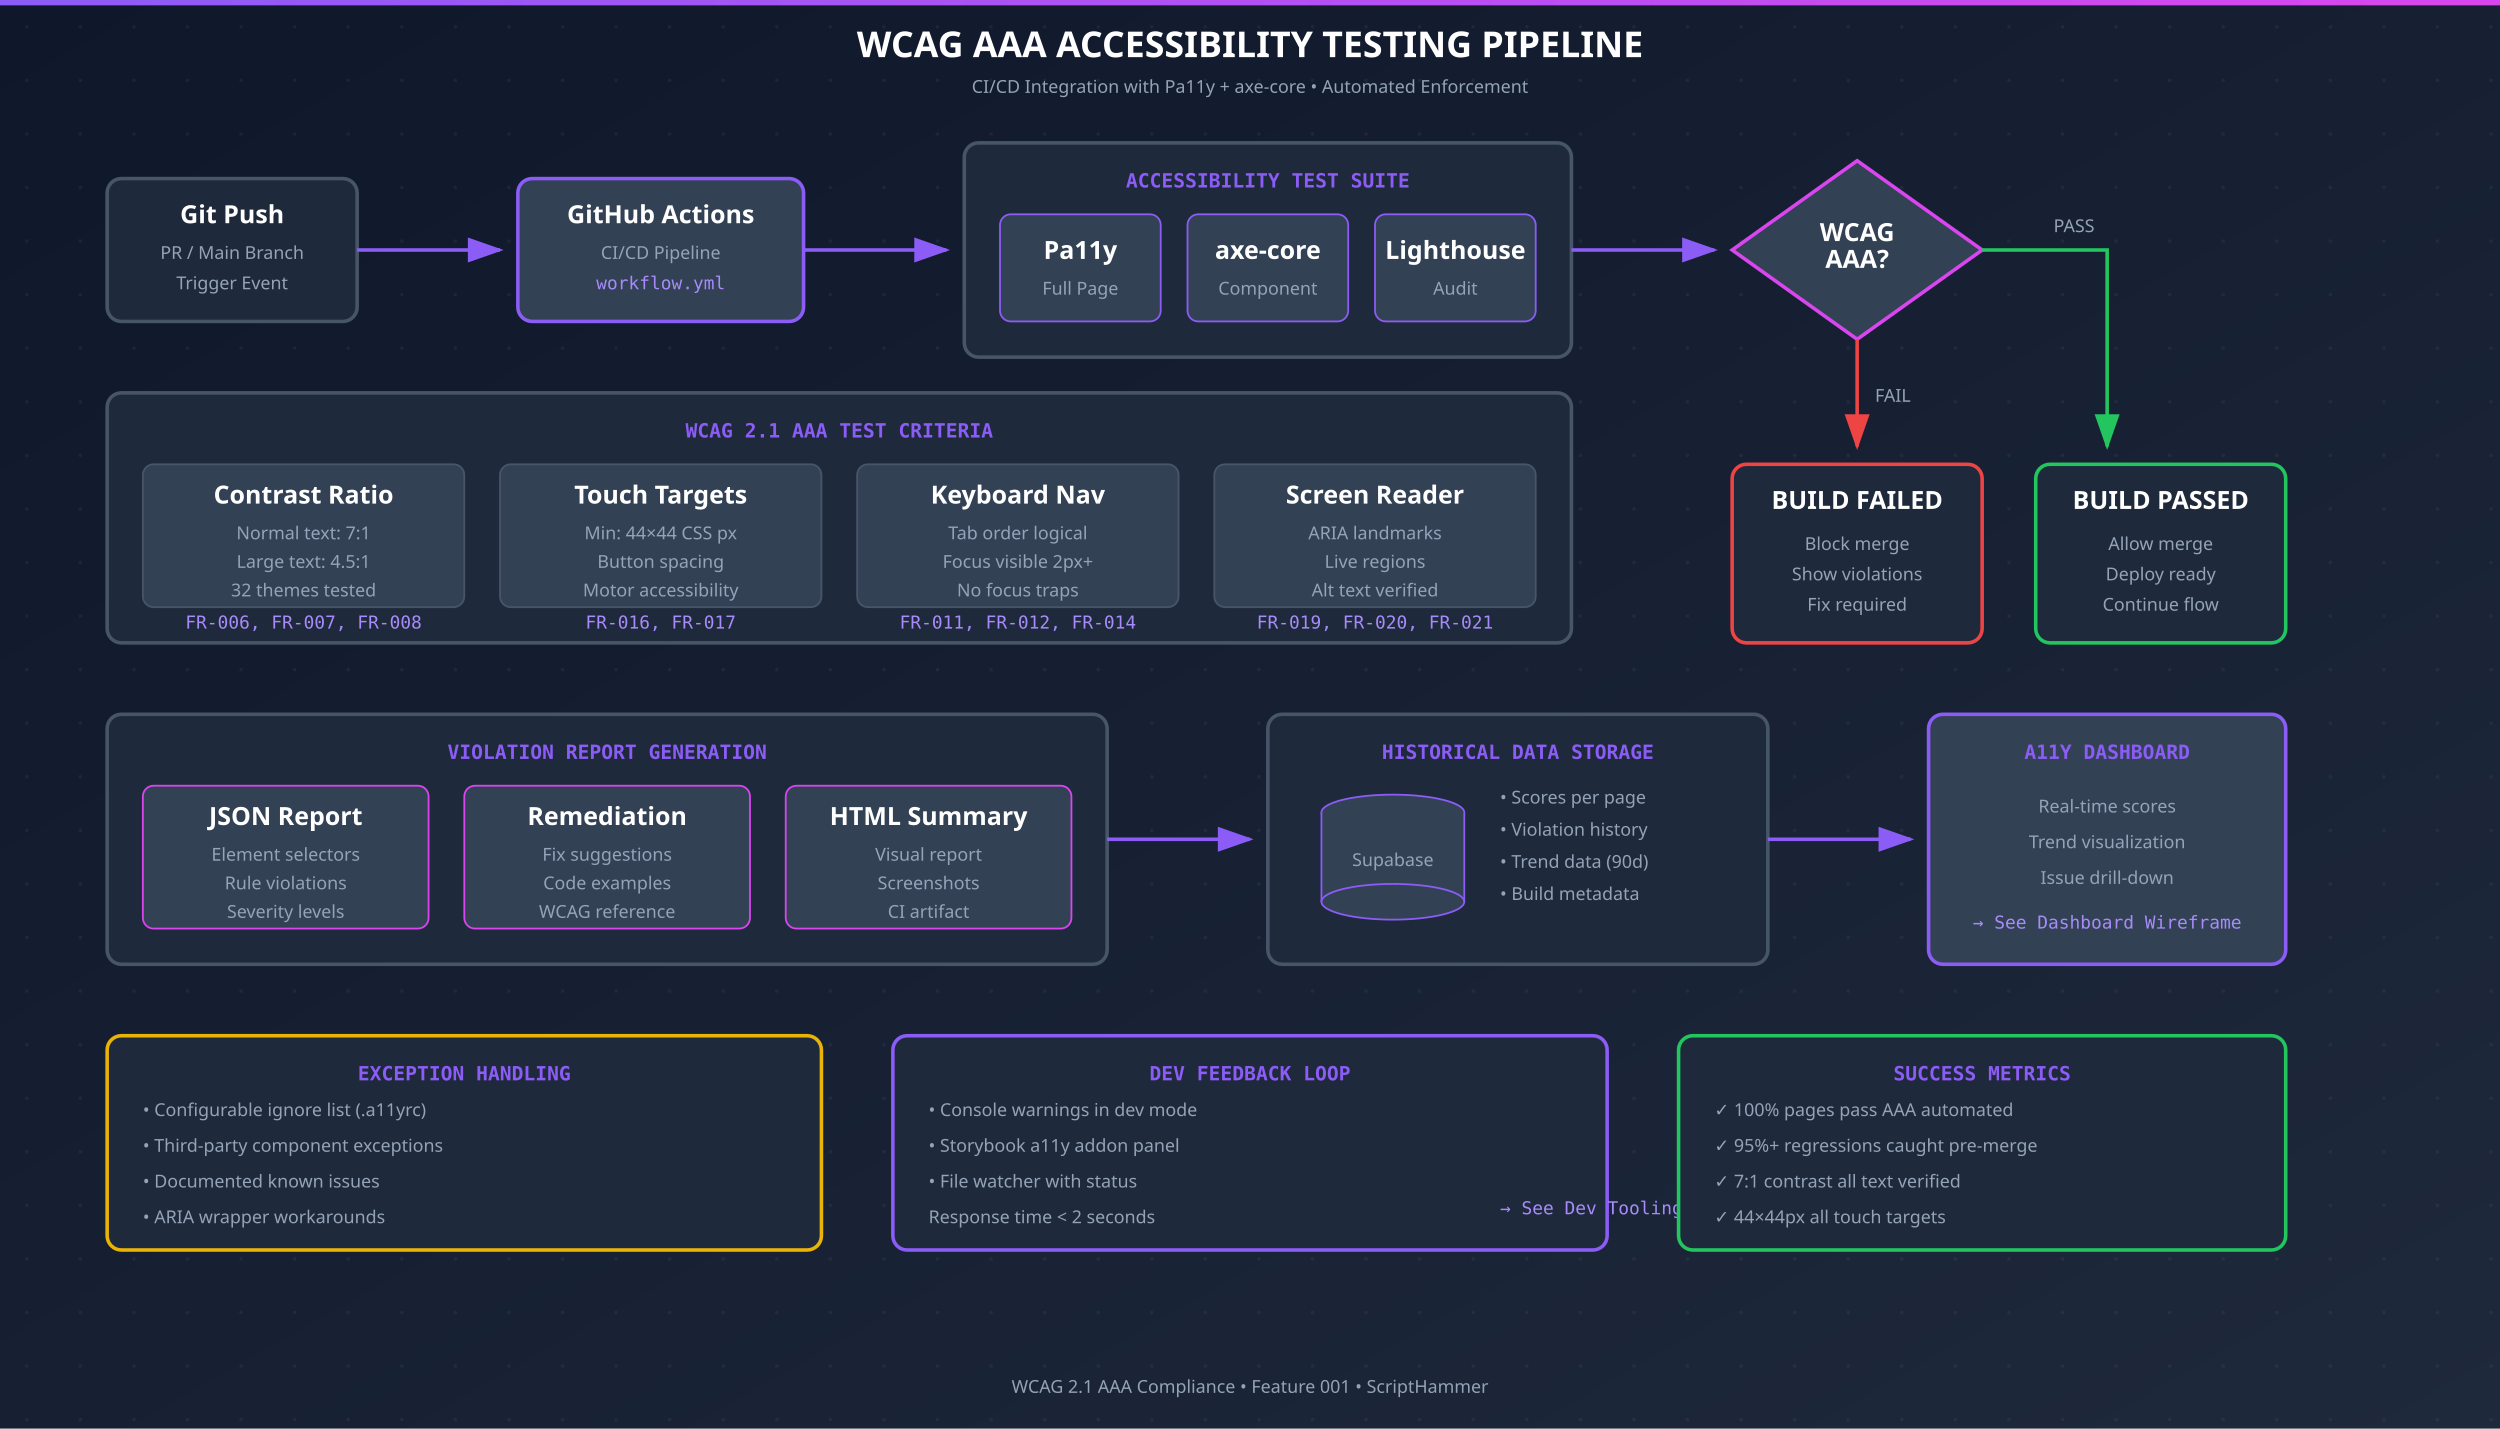
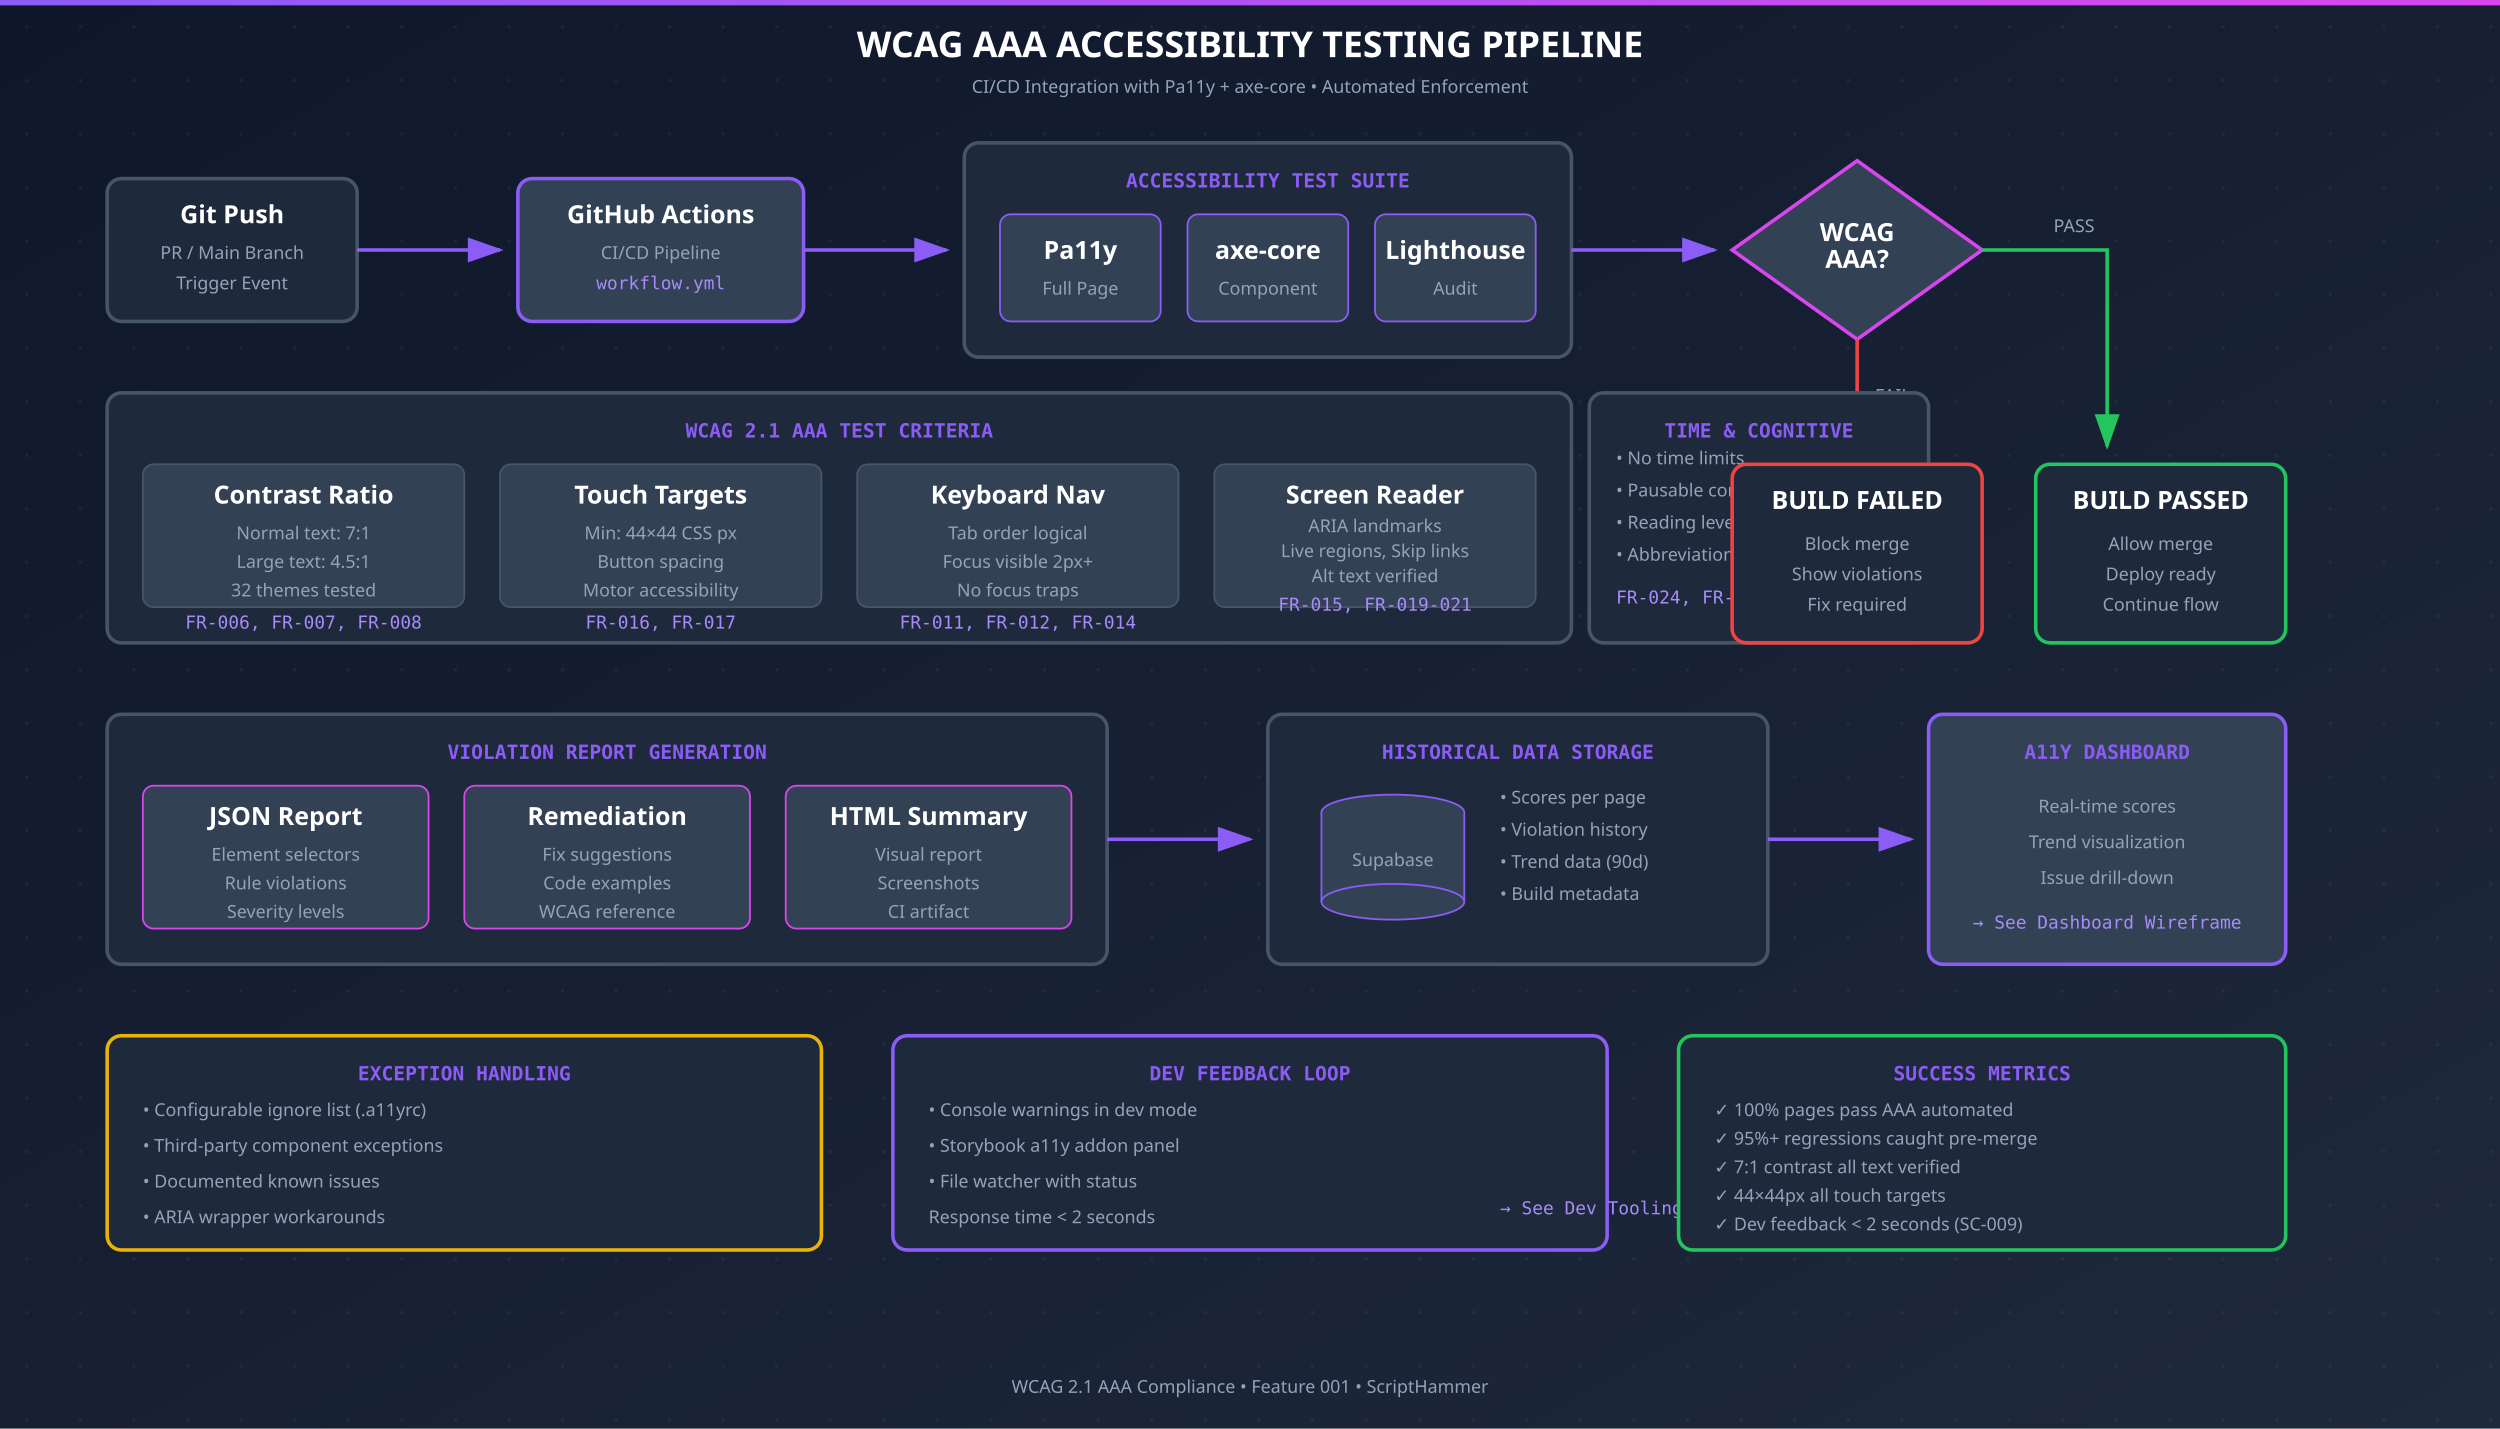
<svg xmlns="http://www.w3.org/2000/svg" viewBox="0 0 1400 800" width="1400" height="800">
  <defs>
    <linearGradient id="bgGrad" x1="0%" y1="0%" x2="100%" y2="100%">
      <stop offset="0%" style="stop-color:#0f172a" />
      <stop offset="100%" style="stop-color:#1e293b" />
    </linearGradient>
    <linearGradient id="accentGrad" x1="0%" y1="0%" x2="100%" y2="0%">
      <stop offset="0%" style="stop-color:#8b5cf6" />
      <stop offset="100%" style="stop-color:#d946ef" />
    </linearGradient>
    <linearGradient id="successGrad" x1="0%" y1="0%" x2="100%" y2="0%">
      <stop offset="0%" style="stop-color:#22c55e" />
      <stop offset="100%" style="stop-color:#16a34a" />
    </linearGradient>
    <linearGradient id="errorGrad" x1="0%" y1="0%" x2="100%" y2="0%">
      <stop offset="0%" style="stop-color:#ef4444" />
      <stop offset="100%" style="stop-color:#dc2626" />
    </linearGradient>
    <style>
      .heading-lg { fill: #ffffff; font-family: system-ui, sans-serif; font-size: 20px; font-weight: bold; }
      .heading { fill: #ffffff; font-family: system-ui, sans-serif; font-size: 14px; font-weight: bold; }
      .text-md { fill: #cbd5e1; font-family: system-ui, sans-serif; font-size: 12px; }
      .text-sm { fill: #94a3b8; font-family: system-ui, sans-serif; font-size: 10px; }
      .text-muted { fill: #94a3b8; font-family: system-ui, sans-serif; font-size: 10px; }
      .annotation { fill: #a78bfa; font-family: monospace; font-size: 10px; }
      .label { fill: #8b5cf6; font-family: monospace; font-size: 11px; font-weight: bold; }
    </style>
    <marker id="arrowhead" markerWidth="10" markerHeight="7" refX="9" refY="3.5" orient="auto">
      <polygon points="0 0, 10 3.5, 0 7" fill="#8b5cf6" />
    </marker>
    <marker id="arrowSuccess" markerWidth="10" markerHeight="7" refX="9" refY="3.5" orient="auto">
      <polygon points="0 0, 10 3.5, 0 7" fill="#22c55e" />
    </marker>
    <marker id="arrowError" markerWidth="10" markerHeight="7" refX="9" refY="3.5" orient="auto">
      <polygon points="0 0, 10 3.5, 0 7" fill="#ef4444" />
    </marker>
  </defs>
  <rect width="1400" height="800" fill="url(#bgGrad)" />
  <g opacity="0.05">
    <pattern id="dots" width="30" height="30" patternUnits="userSpaceOnUse">
      <circle cx="15" cy="15" r="1" fill="#fff" />
    </pattern>
    <rect width="1400" height="800" fill="url(#dots)" />
  </g>
  <rect x="0" y="0" width="1400" height="3" fill="url(#accentGrad)" />
  <text x="700" y="32" text-anchor="middle" class="heading-lg">WCAG AAA ACCESSIBILITY TESTING PIPELINE</text>
  <text x="700" y="52" text-anchor="middle" class="text-muted">CI/CD Integration with Pa11y + axe-core • Automated Enforcement</text>
  <g transform="translate(60, 100)">
    <rect x="0" y="0" width="140" height="80" rx="8" fill="#1e293b" stroke="#475569" stroke-width="2" />
    <text x="70" y="25" text-anchor="middle" class="heading">Git Push</text>
    <text x="70" y="45" text-anchor="middle" class="text-sm">PR / Main Branch</text>
    <text x="70" y="62" text-anchor="middle" class="text-muted">Trigger Event</text>
  </g>
  <line x1="200" y1="140" x2="280" y2="140" stroke="#8b5cf6" stroke-width="2" marker-end="url(#arrowhead)" />
  <g transform="translate(290, 100)">
    <rect x="0" y="0" width="160" height="80" rx="8" fill="#334155" stroke="#8b5cf6" stroke-width="2" />
    <text x="80" y="25" text-anchor="middle" class="heading">GitHub Actions</text>
    <text x="80" y="45" text-anchor="middle" class="text-sm">CI/CD Pipeline</text>
    <text x="80" y="62" text-anchor="middle" class="annotation">workflow.yml</text>
  </g>
  <line x1="450" y1="140" x2="530" y2="140" stroke="#8b5cf6" stroke-width="2" marker-end="url(#arrowhead)" />
  <g transform="translate(540, 80)">
    <rect x="0" y="0" width="340" height="120" rx="8" fill="#1e293b" stroke="#475569" stroke-width="2" />
    <text x="170" y="25" text-anchor="middle" class="label">ACCESSIBILITY TEST SUITE</text>
    <g transform="translate(20, 40)">
      <rect x="0" y="0" width="90" height="60" rx="6" fill="#334155" stroke="#8b5cf6" stroke-width="1" />
      <text x="45" y="25" text-anchor="middle" class="heading">Pa11y</text>
      <text x="45" y="45" text-anchor="middle" class="text-muted">Full Page</text>
    </g>
    <g transform="translate(125, 40)">
      <rect x="0" y="0" width="90" height="60" rx="6" fill="#334155" stroke="#8b5cf6" stroke-width="1" />
      <text x="45" y="25" text-anchor="middle" class="heading">axe-core</text>
      <text x="45" y="45" text-anchor="middle" class="text-muted">Component</text>
    </g>
    <g transform="translate(230, 40)">
      <rect x="0" y="0" width="90" height="60" rx="6" fill="#334155" stroke="#8b5cf6" stroke-width="1" />
      <text x="45" y="25" text-anchor="middle" class="heading">Lighthouse</text>
      <text x="45" y="45" text-anchor="middle" class="text-muted">Audit</text>
    </g>
  </g>
  <line x1="880" y1="140" x2="960" y2="140" stroke="#8b5cf6" stroke-width="2" marker-end="url(#arrowhead)" />
  <g transform="translate(970, 90)">
    <polygon points="70,0 140,50 70,100 0,50" fill="#334155" stroke="#d946ef" stroke-width="2" />
    <text x="70" y="45" text-anchor="middle" class="heading">WCAG</text>
    <text x="70" y="60" text-anchor="middle" class="heading">AAA?</text>
  </g>
  <path d="M 1110 140 L 1180 140 L 1180 250" stroke="#22c55e" stroke-width="2" fill="none" marker-end="url(#arrowSuccess)" />
  <text x="1150" y="130" class="text-sm" fill="#22c55e">PASS</text>
  <path d="M 1040 190 L 1040 250" stroke="#ef4444" stroke-width="2" fill="none" marker-end="url(#arrowError)" />
  <text x="1050" y="225" class="text-sm" fill="#ef4444">FAIL</text>
  <g transform="translate(60, 220)">
    <rect x="0" y="0" width="820" height="140" rx="8" fill="#1e293b" stroke="#475569" stroke-width="2" />
    <text x="410" y="25" text-anchor="middle" class="label">WCAG 2.1 AAA TEST CRITERIA</text>
    <g transform="translate(20, 40)">
      <rect x="0" y="0" width="180" height="80" rx="6" fill="#334155" stroke="#475569" stroke-width="1" />
      <text x="90" y="22" text-anchor="middle" class="heading">Contrast Ratio</text>
      <text x="90" y="42" text-anchor="middle" class="text-sm">Normal text: 7:1</text>
      <text x="90" y="58" text-anchor="middle" class="text-sm">Large text: 4.5:1</text>
      <text x="90" y="74" text-anchor="middle" class="text-muted">32 themes tested</text>
      <text x="90" y="92" text-anchor="middle" class="annotation">FR-006, FR-007, FR-008</text>
    </g>
    <g transform="translate(220, 40)">
      <rect x="0" y="0" width="180" height="80" rx="6" fill="#334155" stroke="#475569" stroke-width="1" />
      <text x="90" y="22" text-anchor="middle" class="heading">Touch Targets</text>
      <text x="90" y="42" text-anchor="middle" class="text-sm">Min: 44×44 CSS px</text>
      <text x="90" y="58" text-anchor="middle" class="text-sm">Button spacing</text>
      <text x="90" y="74" text-anchor="middle" class="text-muted">Motor accessibility</text>
      <text x="90" y="92" text-anchor="middle" class="annotation">FR-016, FR-017</text>
    </g>
    <g transform="translate(420, 40)">
      <rect x="0" y="0" width="180" height="80" rx="6" fill="#334155" stroke="#475569" stroke-width="1" />
      <text x="90" y="22" text-anchor="middle" class="heading">Keyboard Nav</text>
      <text x="90" y="42" text-anchor="middle" class="text-sm">Tab order logical</text>
      <text x="90" y="58" text-anchor="middle" class="text-sm">Focus visible 2px+</text>
      <text x="90" y="74" text-anchor="middle" class="text-muted">No focus traps</text>
      <text x="90" y="92" text-anchor="middle" class="annotation">FR-011, FR-012, FR-014</text>
    </g>
    <g transform="translate(620, 40)">
      <rect x="0" y="0" width="180" height="80" rx="6" fill="#334155" stroke="#475569" stroke-width="1" />
      <text x="90" y="22" text-anchor="middle" class="heading">Screen Reader</text>
-       <text x="90" y="42" text-anchor="middle" class="text-sm">ARIA landmarks</text>
-       <text x="90" y="58" text-anchor="middle" class="text-sm">Live regions</text>
-       <text x="90" y="74" text-anchor="middle" class="text-muted">Alt text verified</text>
-       <text x="90" y="92" text-anchor="middle" class="annotation">FR-019, FR-020, FR-021</text>
+       <text x="90" y="38" text-anchor="middle" class="text-sm">ARIA landmarks</text>
+       <text x="90" y="52" text-anchor="middle" class="text-sm">Live regions, Skip links</text>
+       <text x="90" y="66" text-anchor="middle" class="text-muted">Alt text verified</text>
+       <text x="90" y="82" text-anchor="middle" class="annotation">FR-015, FR-019-021</text>
+     </g>
+   </g>
+   <g transform="translate(890, 220)">
+     <rect x="0" y="0" width="190" height="140" rx="8" fill="#1e293b" stroke="#475569" stroke-width="2" />
+     <text x="95" y="25" text-anchor="middle" class="label">TIME &amp; COGNITIVE</text>
+     <g transform="translate(15, 40)">
+       <text x="0" y="0" class="text-sm">• No time limits</text>
+       <text x="0" y="18" class="text-sm">• Pausable content</text>
+       <text x="0" y="36" class="text-sm">• Reading level ≤ 9th</text>
+       <text x="0" y="54" class="text-sm">• Abbreviations defined</text>
+       <text x="0" y="78" class="annotation">FR-024, FR-025, FR-026, FR-027</text>
    </g>
  </g>
  <g transform="translate(970, 260)">
    <rect x="0" y="0" width="140" height="100" rx="8" fill="#1e293b" stroke="#ef4444" stroke-width="2" />
    <text x="70" y="25" text-anchor="middle" class="heading" fill="#ef4444">BUILD FAILED</text>
    <text x="70" y="48" text-anchor="middle" class="text-sm">Block merge</text>
    <text x="70" y="65" text-anchor="middle" class="text-sm">Show violations</text>
    <text x="70" y="82" text-anchor="middle" class="text-muted">Fix required</text>
  </g>
  <g transform="translate(1140, 260)">
    <rect x="0" y="0" width="140" height="100" rx="8" fill="#1e293b" stroke="#22c55e" stroke-width="2" />
    <text x="70" y="25" text-anchor="middle" class="heading" fill="#22c55e">BUILD PASSED</text>
    <text x="70" y="48" text-anchor="middle" class="text-sm">Allow merge</text>
    <text x="70" y="65" text-anchor="middle" class="text-sm">Deploy ready</text>
    <text x="70" y="82" text-anchor="middle" class="text-muted">Continue flow</text>
  </g>
  <g transform="translate(60, 400)">
    <rect x="0" y="0" width="560" height="140" rx="8" fill="#1e293b" stroke="#475569" stroke-width="2" />
    <text x="280" y="25" text-anchor="middle" class="label">VIOLATION REPORT GENERATION</text>
    <g transform="translate(20, 40)">
      <rect x="0" y="0" width="160" height="80" rx="6" fill="#334155" stroke="#d946ef" stroke-width="1" />
      <text x="80" y="22" text-anchor="middle" class="heading">JSON Report</text>
      <text x="80" y="42" text-anchor="middle" class="text-sm">Element selectors</text>
      <text x="80" y="58" text-anchor="middle" class="text-sm">Rule violations</text>
      <text x="80" y="74" text-anchor="middle" class="text-muted">Severity levels</text>
    </g>
    <g transform="translate(200, 40)">
      <rect x="0" y="0" width="160" height="80" rx="6" fill="#334155" stroke="#d946ef" stroke-width="1" />
      <text x="80" y="22" text-anchor="middle" class="heading">Remediation</text>
      <text x="80" y="42" text-anchor="middle" class="text-sm">Fix suggestions</text>
      <text x="80" y="58" text-anchor="middle" class="text-sm">Code examples</text>
      <text x="80" y="74" text-anchor="middle" class="text-muted">WCAG reference</text>
    </g>
    <g transform="translate(380, 40)">
      <rect x="0" y="0" width="160" height="80" rx="6" fill="#334155" stroke="#d946ef" stroke-width="1" />
      <text x="80" y="22" text-anchor="middle" class="heading">HTML Summary</text>
      <text x="80" y="42" text-anchor="middle" class="text-sm">Visual report</text>
      <text x="80" y="58" text-anchor="middle" class="text-sm">Screenshots</text>
      <text x="80" y="74" text-anchor="middle" class="text-muted">CI artifact</text>
    </g>
  </g>
  <line x1="620" y1="470" x2="700" y2="470" stroke="#8b5cf6" stroke-width="2" marker-end="url(#arrowhead)" />
  <g transform="translate(710, 400)">
    <rect x="0" y="0" width="280" height="140" rx="8" fill="#1e293b" stroke="#475569" stroke-width="2" />
    <text x="140" y="25" text-anchor="middle" class="label">HISTORICAL DATA STORAGE</text>
    <g transform="translate(20, 45)">
      <ellipse cx="50" cy="10" rx="40" ry="10" fill="#334155" stroke="#8b5cf6" stroke-width="1" />
      <rect x="10" y="10" width="80" height="50" fill="#334155" />
      <ellipse cx="50" cy="60" rx="40" ry="10" fill="#334155" stroke="#8b5cf6" stroke-width="1" />
      <line x1="10" y1="10" x2="10" y2="60" stroke="#8b5cf6" stroke-width="1" />
      <line x1="90" y1="10" x2="90" y2="60" stroke="#8b5cf6" stroke-width="1" />
      <text x="50" y="40" text-anchor="middle" class="text-sm">Supabase</text>
    </g>
    <g transform="translate(130, 50)">
      <text x="0" y="0" class="text-sm">• Scores per page</text>
      <text x="0" y="18" class="text-sm">• Violation history</text>
      <text x="0" y="36" class="text-sm">• Trend data (90d)</text>
      <text x="0" y="54" class="text-sm">• Build metadata</text>
    </g>
  </g>
  <line x1="990" y1="470" x2="1070" y2="470" stroke="#8b5cf6" stroke-width="2" marker-end="url(#arrowhead)" />
  <g transform="translate(1080, 400)">
    <rect x="0" y="0" width="200" height="140" rx="8" fill="#334155" stroke="#8b5cf6" stroke-width="2" />
    <text x="100" y="25" text-anchor="middle" class="label">A11Y DASHBOARD</text>
    <text x="100" y="55" text-anchor="middle" class="text-sm">Real-time scores</text>
    <text x="100" y="75" text-anchor="middle" class="text-sm">Trend visualization</text>
    <text x="100" y="95" text-anchor="middle" class="text-sm">Issue drill-down</text>
    <text x="100" y="120" text-anchor="middle" class="annotation">→ See Dashboard Wireframe</text>
  </g>
  <g transform="translate(60, 580)">
    <rect x="0" y="0" width="400" height="120" rx="8" fill="#1e293b" stroke="#eab308" stroke-width="2" />
    <text x="200" y="25" text-anchor="middle" class="label" fill="#eab308">EXCEPTION HANDLING</text>
    <g transform="translate(20, 45)">
      <text x="0" y="0" class="text-sm">• Configurable ignore list (.a11yrc)</text>
      <text x="0" y="20" class="text-sm">• Third-party component exceptions</text>
      <text x="0" y="40" class="text-sm">• Documented known issues</text>
      <text x="0" y="60" class="text-sm">• ARIA wrapper workarounds</text>
    </g>
  </g>
  <g transform="translate(500, 580)">
    <rect x="0" y="0" width="400" height="120" rx="8" fill="#1e293b" stroke="#8b5cf6" stroke-width="2" />
    <text x="200" y="25" text-anchor="middle" class="label">DEV FEEDBACK LOOP</text>
    <g transform="translate(20, 45)">
      <text x="0" y="0" class="text-sm">• Console warnings in dev mode</text>
      <text x="0" y="20" class="text-sm">• Storybook a11y addon panel</text>
      <text x="0" y="40" class="text-sm">• File watcher with status</text>
      <text x="0" y="60" class="text-muted">Response time &lt; 2 seconds</text>
    </g>
    <text x="340" y="100" class="annotation">→ See Dev Tooling Wireframe</text>
  </g>
  <g transform="translate(940, 580)">
    <rect x="0" y="0" width="340" height="120" rx="8" fill="#1e293b" stroke="#22c55e" stroke-width="2" />
    <text x="170" y="25" text-anchor="middle" class="label" fill="#22c55e">SUCCESS METRICS</text>
    <g transform="translate(20, 45)">
      <text x="0" y="0" class="text-sm">✓ 100% pages pass AAA automated</text>
-       <text x="0" y="20" class="text-sm">✓ 95%+ regressions caught pre-merge</text>
-       <text x="0" y="40" class="text-sm">✓ 7:1 contrast all text verified</text>
-       <text x="0" y="60" class="text-sm">✓ 44×44px all touch targets</text>
+       <text x="0" y="16" class="text-sm">✓ 95%+ regressions caught pre-merge</text>
+       <text x="0" y="32" class="text-sm">✓ 7:1 contrast all text verified</text>
+       <text x="0" y="48" class="text-sm">✓ 44×44px all touch targets</text>
+       <text x="0" y="64" class="text-sm">✓ Dev feedback &lt; 2 seconds (SC-009)</text>
    </g>
  </g>
  <text x="700" y="780" text-anchor="middle" class="text-muted">WCAG 2.1 AAA Compliance • Feature 001 • ScriptHammer</text>
</svg>
